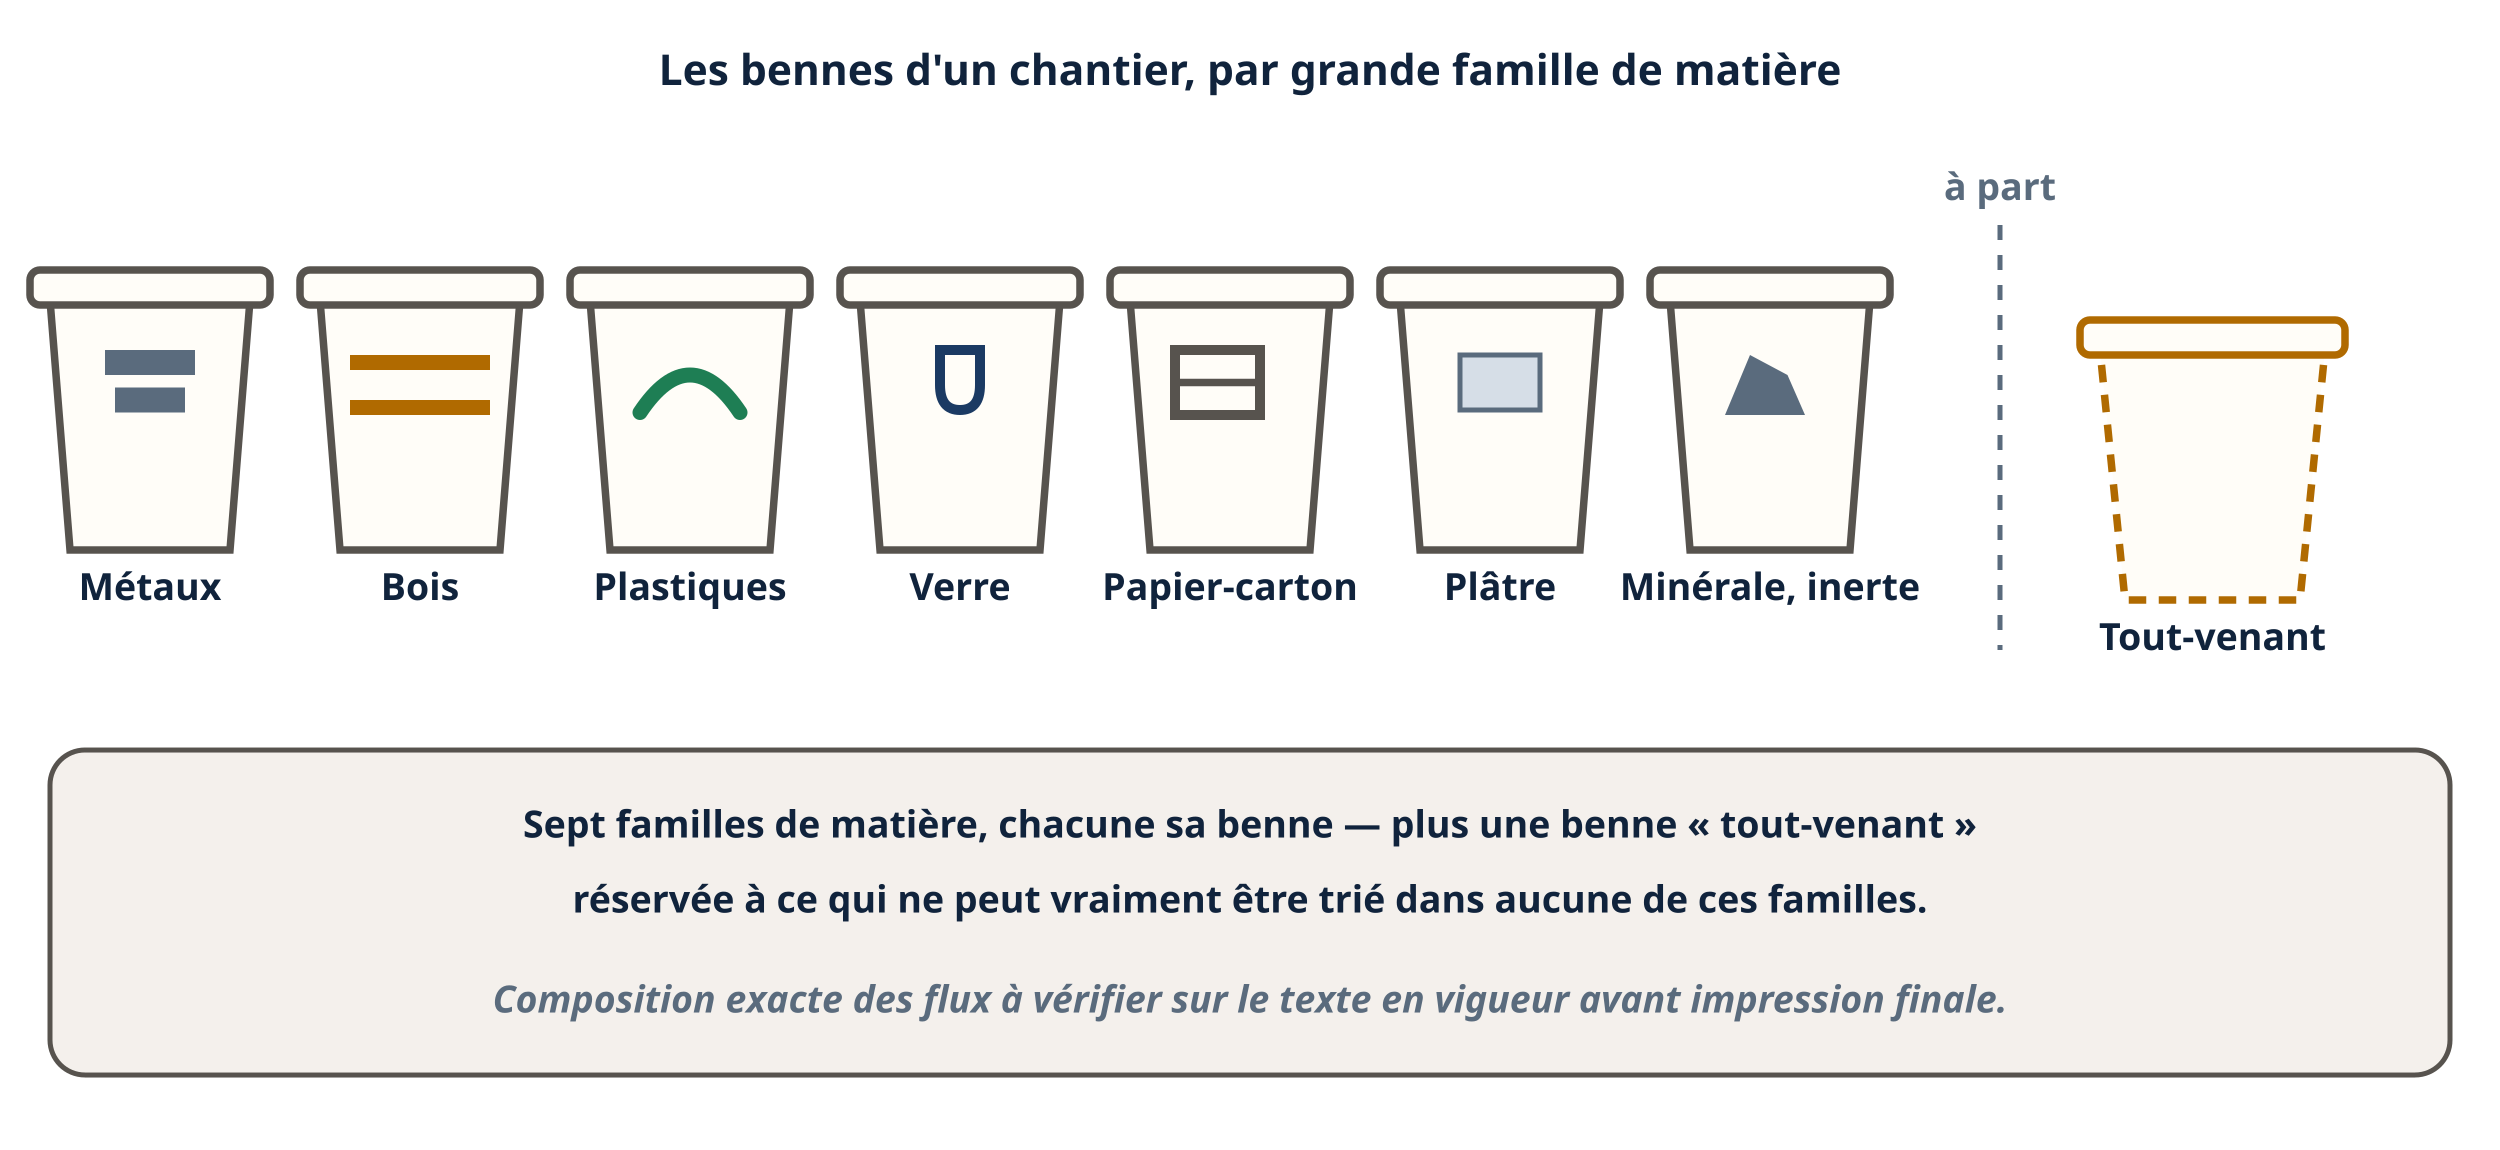
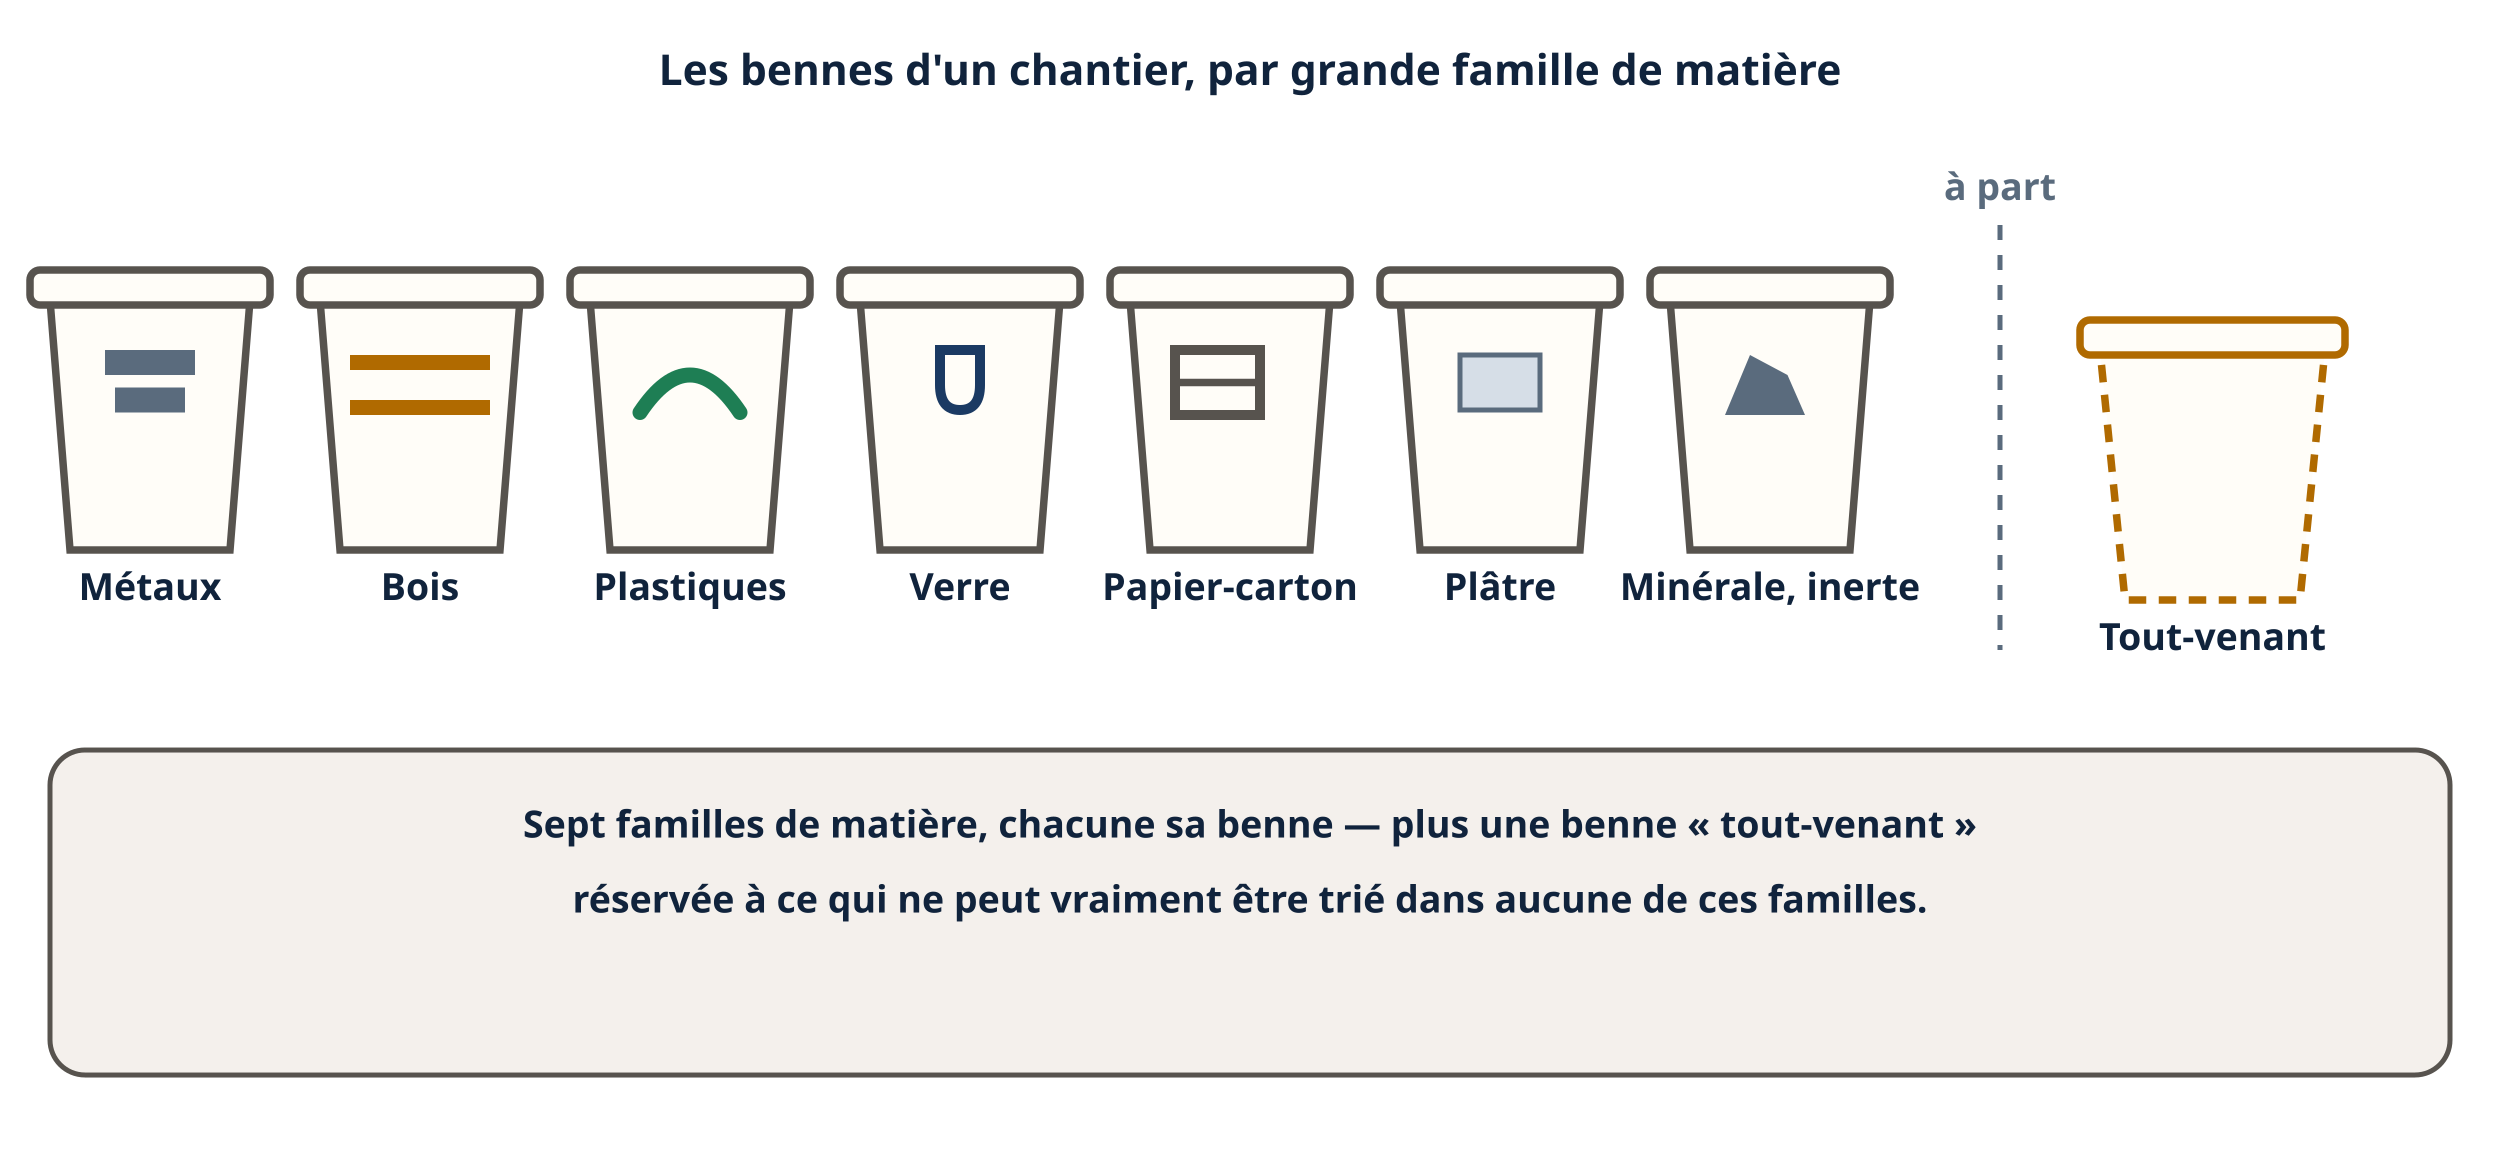
<svg xmlns="http://www.w3.org/2000/svg" viewBox="0 0 1000 460" role="img" aria-labelledby="t-rbm" aria-describedby="d-rbm" font-family="Calibri, 'Segoe UI', sans-serif">
  <style>
    .ttl { font-family:'Trebuchet MS',Calibri,sans-serif; font-weight:bold; font-size:17px; fill:#10233c; }
    .lbl { font-size:15px; fill:#10233c; font-weight:bold; text-anchor:middle; }
    .sep { font-family:'Trebuchet MS',Calibri,sans-serif; font-weight:bold; font-size:15px; fill:#5a6b7d; }
  </style>
  <text class="ttl" x="500" y="34" text-anchor="middle">Les bennes d'un chantier, par grande famille de matière</text>
  <g>
    <polygon points="20,120 100,120 92,220 28,220" fill="#fffdf8" stroke="#57534e" stroke-width="3" />
    <rect x="12" y="108" width="96" height="14" rx="4" fill="#fffdf8" stroke="#57534e" stroke-width="3" />
    <rect x="42" y="140" width="36" height="10" fill="#5a6b7d" />
    <rect x="46" y="155" width="28" height="10" fill="#5a6b7d" />
    <text class="lbl" x="60" y="240">Métaux</text>
    <polygon points="128,120 208,120 200,220 136,220" fill="#fffdf8" stroke="#57534e" stroke-width="3" />
    <rect x="120" y="108" width="96" height="14" rx="4" fill="#fffdf8" stroke="#57534e" stroke-width="3" />
    <line x1="140" y1="145" x2="196" y2="145" stroke="#b06a00" stroke-width="6" />
    <line x1="140" y1="163" x2="196" y2="163" stroke="#b06a00" stroke-width="6" />
    <text class="lbl" x="168" y="240">Bois</text>
    <polygon points="236,120 316,120 308,220 244,220" fill="#fffdf8" stroke="#57534e" stroke-width="3" />
    <rect x="228" y="108" width="96" height="14" rx="4" fill="#fffdf8" stroke="#57534e" stroke-width="3" />
    <path d="M256,165 q20,-30 40,0" fill="none" stroke="#1e7e54" stroke-width="6" stroke-linecap="round" />
    <text class="lbl" x="276" y="240">Plastiques</text>
    <polygon points="344,120 424,120 416,220 352,220" fill="#fffdf8" stroke="#57534e" stroke-width="3" />
    <rect x="336" y="108" width="96" height="14" rx="4" fill="#fffdf8" stroke="#57534e" stroke-width="3" />
    <path d="M376,140 v14 q0,10 8,10 q8,0 8,-10 v-14 z" fill="none" stroke="#1b3a63" stroke-width="4" />
    <text class="lbl" x="384" y="240">Verre</text>
    <polygon points="452,120 532,120 524,220 460,220" fill="#fffdf8" stroke="#57534e" stroke-width="3" />
    <rect x="444" y="108" width="96" height="14" rx="4" fill="#fffdf8" stroke="#57534e" stroke-width="3" />
    <rect x="470" y="140" width="34" height="26" fill="none" stroke="#57534e" stroke-width="4" />
    <line x1="470" y1="153" x2="504" y2="153" stroke="#57534e" stroke-width="3" />
    <text class="lbl" x="492" y="240">Papier-carton</text>
    <polygon points="560,120 640,120 632,220 568,220" fill="#fffdf8" stroke="#57534e" stroke-width="3" />
    <rect x="552" y="108" width="96" height="14" rx="4" fill="#fffdf8" stroke="#57534e" stroke-width="3" />
    <rect x="584" y="142" width="32" height="22" fill="#d6dee7" stroke="#5a6b7d" stroke-width="2" />
    <text class="lbl" x="600" y="240">Plâtre</text>
    <polygon points="668,120 748,120 740,220 676,220" fill="#fffdf8" stroke="#57534e" stroke-width="3" />
    <rect x="660" y="108" width="96" height="14" rx="4" fill="#fffdf8" stroke="#57534e" stroke-width="3" />
    <polygon points="690,166 700,142 715,150 722,166" fill="#5a6b7d" />
    <text class="lbl" x="708" y="240">Minérale, inerte</text>
  </g>
  <line x1="800" y1="90" x2="800" y2="260" stroke="#5a6b7d" stroke-width="2" stroke-dasharray="6 6" />
  <text class="sep" x="800" y="80" text-anchor="middle">à part</text>
  <g>
    <polygon points="840,140 930,140 920,240 850,240" fill="#fffdf8" stroke="#b06a00" stroke-width="3" stroke-dasharray="7 5" />
    <rect x="832" y="128" width="106" height="14" rx="4" fill="#fffdf8" stroke="#b06a00" stroke-width="3" />
    <text class="lbl" x="885" y="260" fill="#b06a00">Tout-venant</text>
  </g>
  <rect x="20" y="300" width="960" height="130" rx="14" fill="#f4f0ec" stroke="#57534e" stroke-width="2" />
  <text class="lbl" x="500" y="335" text-anchor="middle" font-size="16" font-weight="normal">Sept familles de matière, chacune sa benne — plus une benne « tout-venant »</text>
  <text class="lbl" x="500" y="365" text-anchor="middle" font-size="16" font-weight="normal">réservée à ce qui ne peut vraiment être trié dans aucune de ces familles.</text>
-   <text class="sep" x="500" y="405" text-anchor="middle" font-style="italic">Composition exacte des flux à vérifier sur le texte en vigueur avant impression finale.</text>
</svg>
